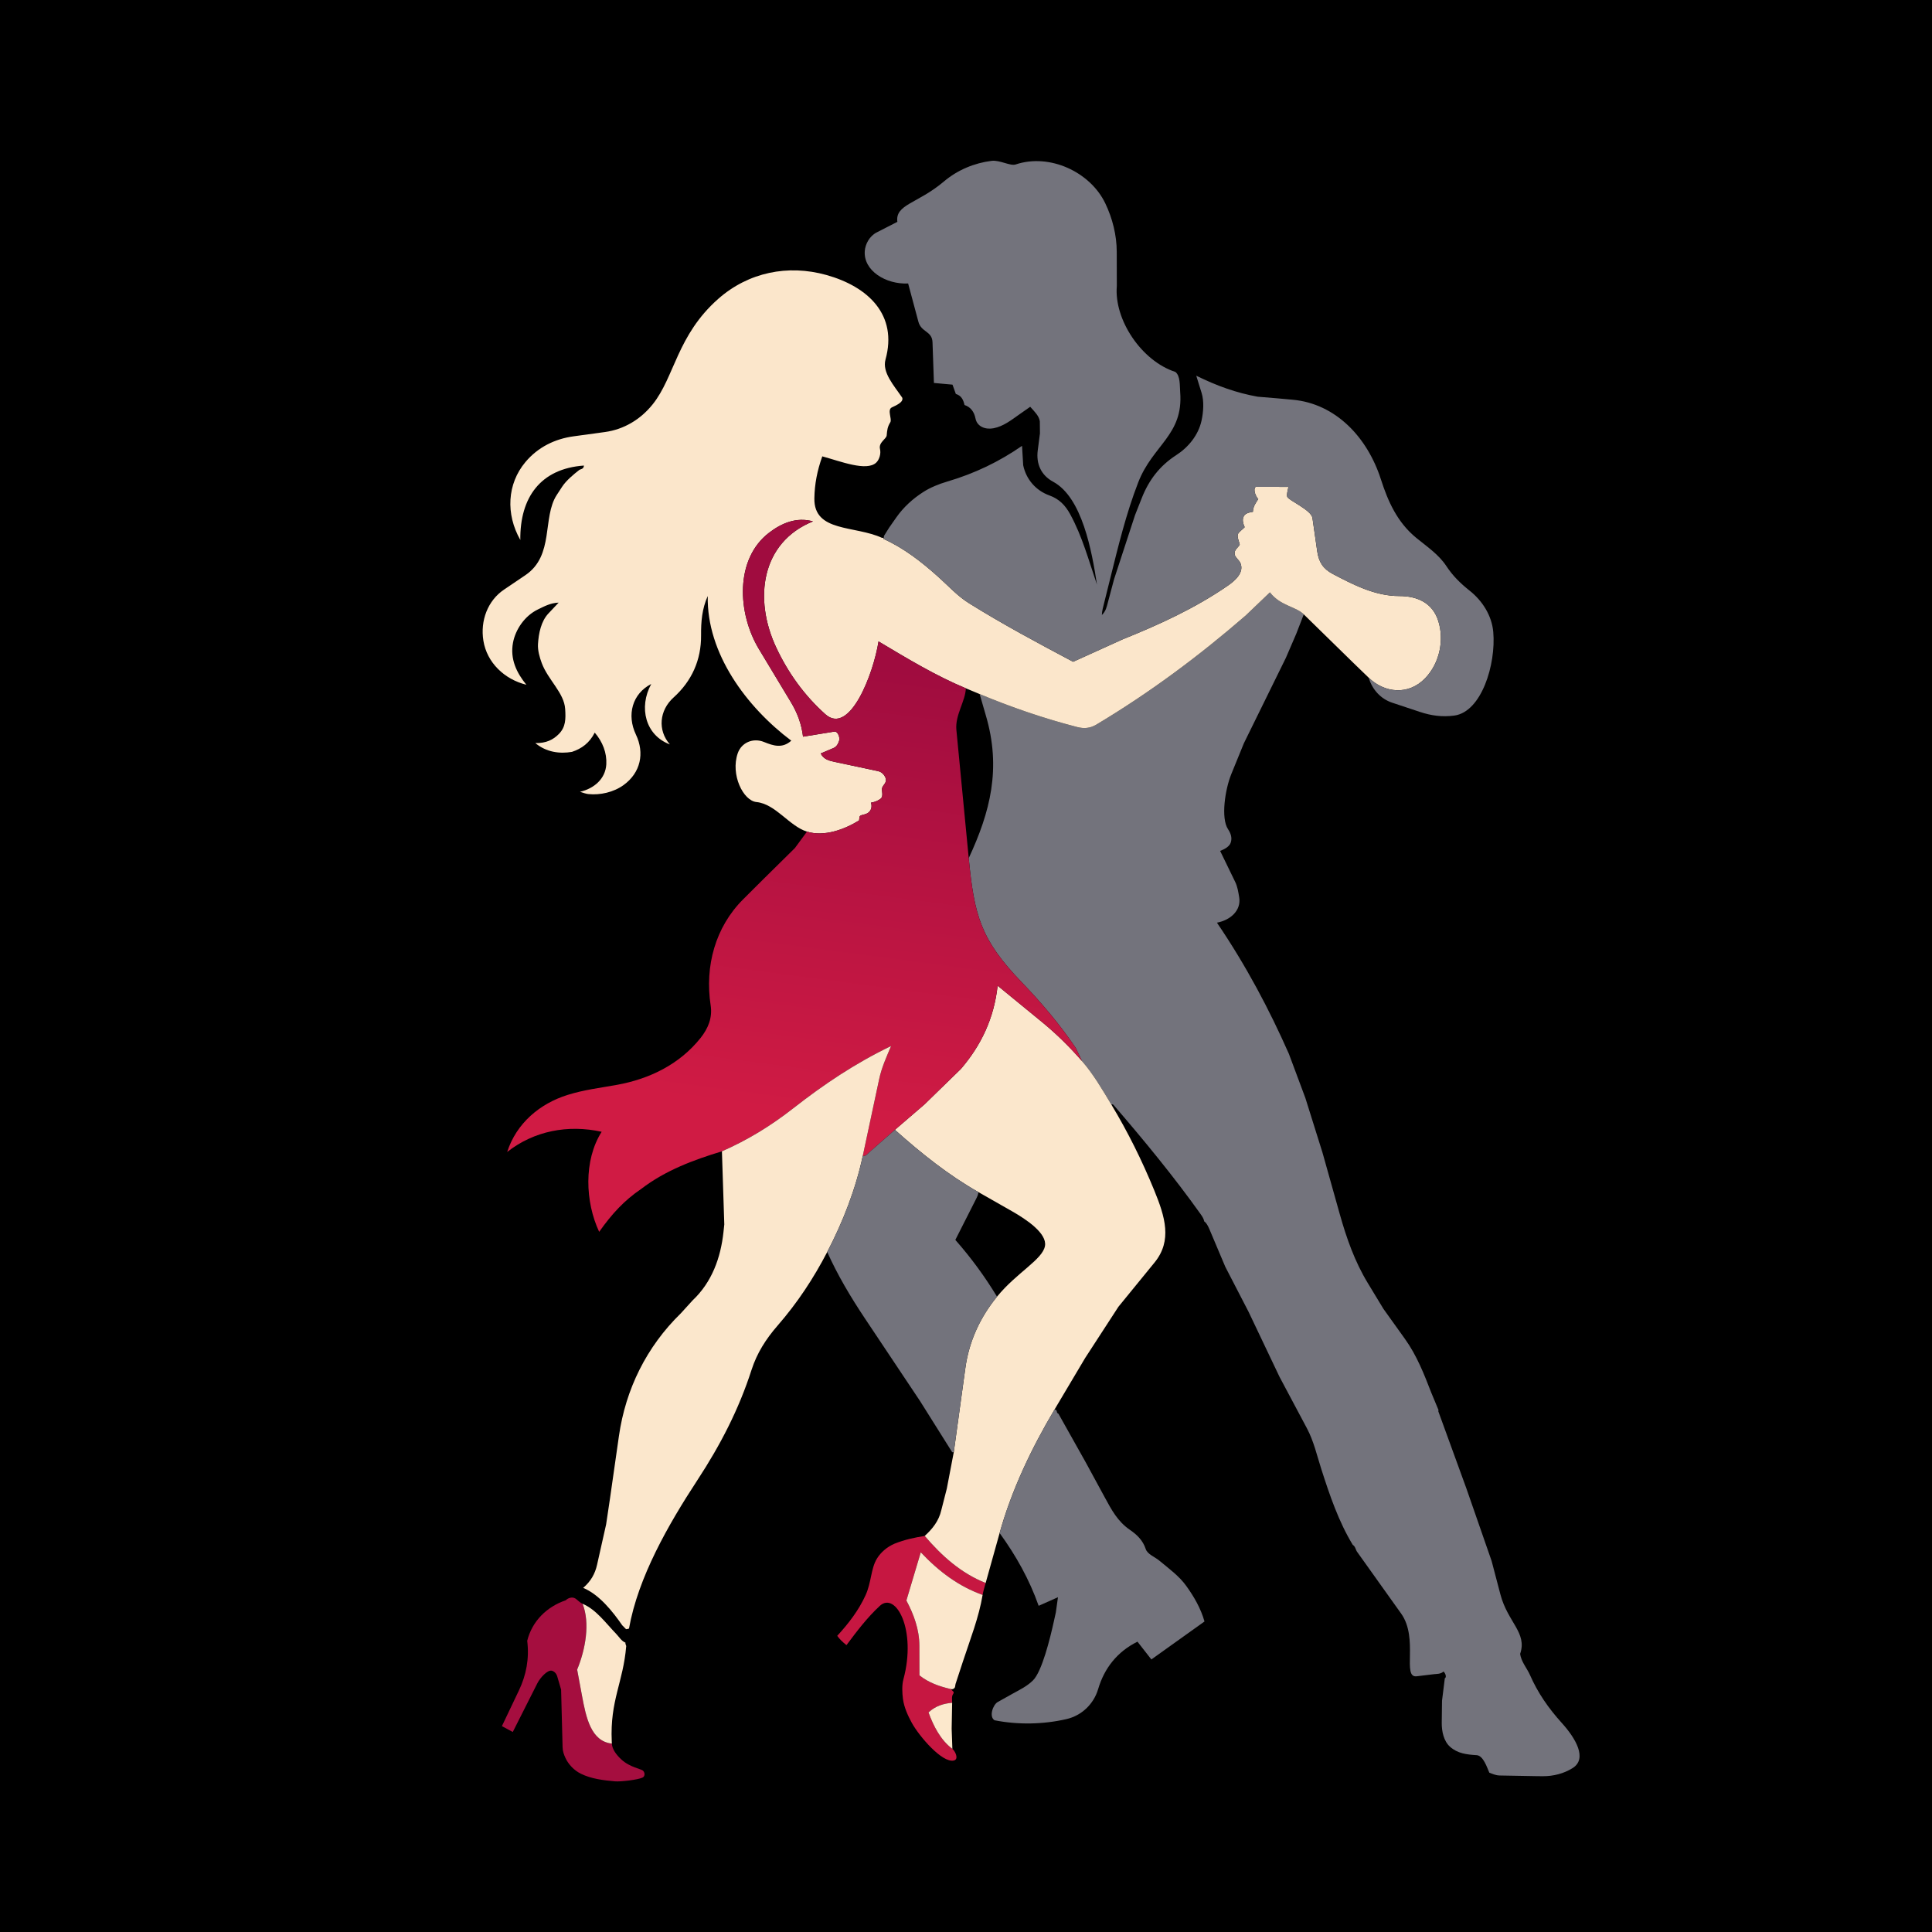
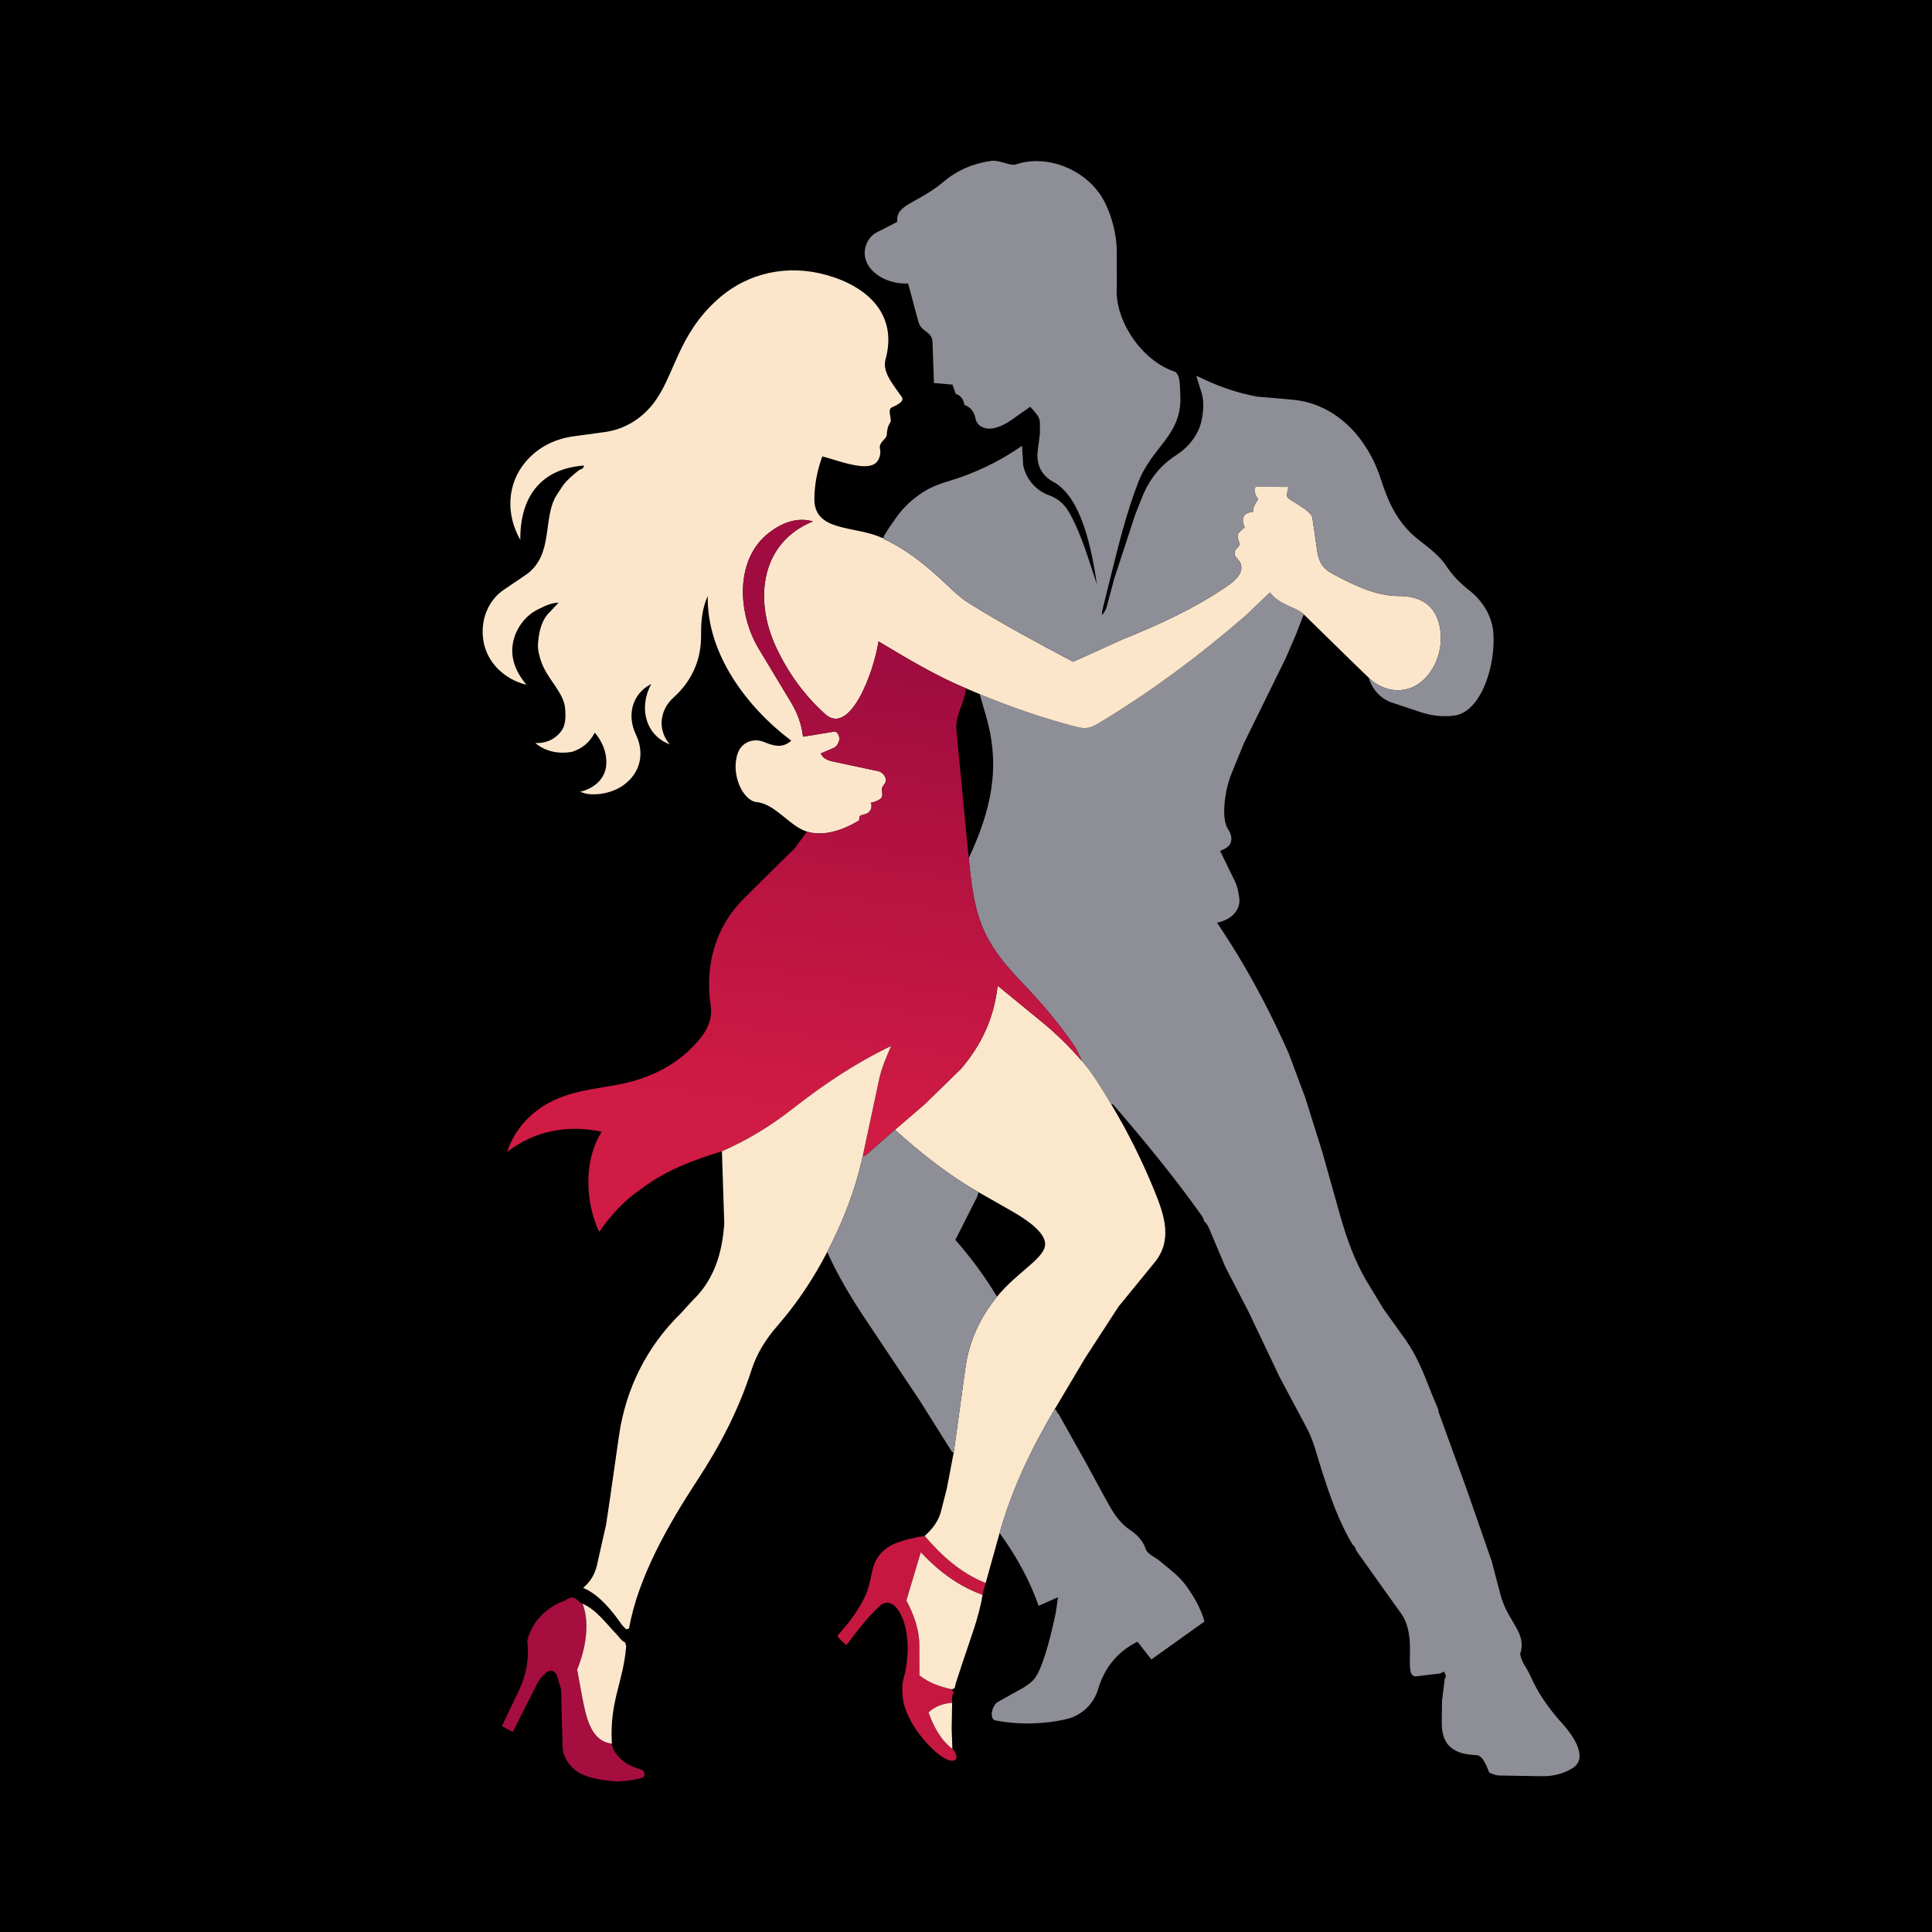
<svg xmlns="http://www.w3.org/2000/svg" viewBox="63 63 1128 1128" width="1128" height="1128">
  <defs>
    <linearGradient id="grad258" x1="543" y1="447.759" x2="500.42" y2="770.966" gradientUnits="userSpaceOnUse">
      <stop offset="0%" style="stop-color: rgb(160, 12, 63);" />
      <stop offset="81.288%" style="stop-color: rgb(208, 27, 68);" />
    </linearGradient>
  </defs>
  <rect x="63" y="63" width="1128" height="1128" fill="#000" />
-   <path d="M824.206,421.688 C824.206,421.688 819.86,432.936 819.86,432.936 C819.86,432.936 813.792,447.019 813.792,447.019 C813.792,447.019 789.223,496.997 789.223,496.997 C789.223,496.997 781.91,514.921 781.91,514.921 C778.215,523.978 775.754,540.728 779.963,547.086 C781.538,549.466 782.543,552.102 781.549,554.995 C780.831,557.087 778.492,558.606 775.379,559.816 C775.379,559.816 784.172,577.913 784.172,577.913 C785.536,580.72 785.985,583.809 786.494,586.812 C787.801,594.529 781.432,600.216 773.514,601.705 C790.721,627.061 804.108,652.47 815.525,678.302 C815.525,678.302 825.148,704.081 825.148,704.081 C825.148,704.081 835.141,735.961 835.141,735.961 C835.141,735.961 845.197,771.773 845.197,771.773 C849.231,786.137 854.02,799.633 861.565,812.082 C861.565,812.082 870.717,827.182 870.717,827.182 C870.717,827.182 883.291,844.741 883.291,844.741 C890.247,854.453 894.472,865.323 898.702,876.243 C898.702,876.243 902.871,886.262 902.871,886.262 C902.86,886.468 902.704,886.843 902.8,887.106 C902.8,887.106 919.132,931.977 919.132,931.977 C919.132,931.977 933.891,974.414 933.891,974.414 C933.891,974.414 939.044,993.999 939.044,993.999 C943.301,1010.18 954.755,1016.25 950.552,1028.56 C951.039,1033.06 954.556,1037.04 956.199,1040.78 C960.894,1051.48 967.064,1060.34 974.923,1069.03 C982.967,1077.92 989.9,1089.77 981.224,1095.26 C976.07,1098.53 969.843,1100.06 964.027,1100.03 C964.027,1100.03 960.992,1100.02 960.992,1100.02 C960.992,1100.02 938.43,1099.62 938.43,1099.62 C936.642,1099.59 934.879,1098.91 932.535,1097.97 C931.237,1095.01 929.032,1088.01 925.162,1087.76 C919.302,1087.4 914.052,1086.8 909.608,1082.86 C905.928,1079.59 904.703,1073.83 904.764,1068.82 C904.764,1068.82 904.921,1055.99 904.921,1055.99 C904.921,1055.99 906.563,1042.85 906.563,1042.85 C907.667,1042.42 907.07,1039.99 905.775,1038.92 C904.196,1040.45 901.812,1040.29 900.414,1040.45 C900.414,1040.45 890.102,1041.7 890.102,1041.7 C881.42,1042.75 891.368,1019.55 881.068,1005.1 C881.068,1005.1 855.309,968.991 855.309,968.991 C854.502,967.859 854.304,965.783 852.828,964.997 C844.55,951.344 839.398,936.157 834.474,920.821 C831.904,912.817 830.055,904.445 826.073,896.966 C826.073,896.966 810.068,866.911 810.068,866.911 C810.068,866.911 791.997,828.941 791.997,828.941 C791.997,828.941 778.383,802.606 778.383,802.606 C778.383,802.606 769.192,780.846 769.192,780.846 C768.42,779.044 767.412,776.916 766.099,776.139 C765.857,774.729 765.102,773.439 763.97,771.852 C748.122,749.634 730.997,728.867 713.101,708.08 C712.703,707.617 712.135,707.758 711.875,707.914 C706.634,699.21 701.407,690.176 694.762,682.556 C694.762,682.556 691.104,674.897 691.104,674.897 C681.682,660.985 671.15,648.547 659.482,636.434 C635.521,611.558 631.817,597.462 628.596,564.023 C641.133,537.092 647.756,511.677 638.552,480.603 C638.552,480.603 634.977,468.227 634.977,468.227 C653.259,475.839 672.057,482.342 691.792,487.455 C695.809,488.495 699.39,488.288 703.124,486.057 C734.149,467.521 762.862,446.149 790.246,422.419 C790.246,422.419 804.444,408.851 804.444,408.851 C810.61,416.807 819.409,416.994 824.206,421.688 Z " fill="#73737c" />
+   <path d="M824.206,421.688 C824.206,421.688 819.86,432.936 819.86,432.936 C819.86,432.936 813.792,447.019 813.792,447.019 C813.792,447.019 789.223,496.997 789.223,496.997 C789.223,496.997 781.91,514.921 781.91,514.921 C778.215,523.978 775.754,540.728 779.963,547.086 C781.538,549.466 782.543,552.102 781.549,554.995 C780.831,557.087 778.492,558.606 775.379,559.816 C775.379,559.816 784.172,577.913 784.172,577.913 C785.536,580.72 785.985,583.809 786.494,586.812 C787.801,594.529 781.432,600.216 773.514,601.705 C790.721,627.061 804.108,652.47 815.525,678.302 C815.525,678.302 825.148,704.081 825.148,704.081 C825.148,704.081 835.141,735.961 835.141,735.961 C835.141,735.961 845.197,771.773 845.197,771.773 C849.231,786.137 854.02,799.633 861.565,812.082 C861.565,812.082 870.717,827.182 870.717,827.182 C870.717,827.182 883.291,844.741 883.291,844.741 C890.247,854.453 894.472,865.323 898.702,876.243 C898.702,876.243 902.871,886.262 902.871,886.262 C902.86,886.468 902.704,886.843 902.8,887.106 C902.8,887.106 919.132,931.977 919.132,931.977 C919.132,931.977 933.891,974.414 933.891,974.414 C933.891,974.414 939.044,993.999 939.044,993.999 C943.301,1010.18 954.755,1016.25 950.552,1028.56 C951.039,1033.06 954.556,1037.04 956.199,1040.78 C960.894,1051.48 967.064,1060.34 974.923,1069.03 C982.967,1077.92 989.9,1089.77 981.224,1095.26 C976.07,1098.53 969.843,1100.06 964.027,1100.03 C964.027,1100.03 960.992,1100.02 960.992,1100.02 C960.992,1100.02 938.43,1099.62 938.43,1099.62 C936.642,1099.59 934.879,1098.91 932.535,1097.97 C931.237,1095.01 929.032,1088.01 925.162,1087.76 C919.302,1087.4 914.052,1086.8 909.608,1082.86 C905.928,1079.59 904.703,1073.83 904.764,1068.82 C904.764,1068.82 904.921,1055.99 904.921,1055.99 C904.921,1055.99 906.563,1042.85 906.563,1042.85 C907.667,1042.42 907.07,1039.99 905.775,1038.92 C904.196,1040.45 901.812,1040.29 900.414,1040.45 C900.414,1040.45 890.102,1041.7 890.102,1041.7 C881.42,1042.75 891.368,1019.55 881.068,1005.1 C881.068,1005.1 855.309,968.991 855.309,968.991 C854.502,967.859 854.304,965.783 852.828,964.997 C844.55,951.344 839.398,936.157 834.474,920.821 C831.904,912.817 830.055,904.445 826.073,896.966 C826.073,896.966 810.068,866.911 810.068,866.911 C810.068,866.911 791.997,828.941 791.997,828.941 C791.997,828.941 778.383,802.606 778.383,802.606 C778.383,802.606 769.192,780.846 769.192,780.846 C768.42,779.044 767.412,776.916 766.099,776.139 C765.857,774.729 765.102,773.439 763.97,771.852 C748.122,749.634 730.997,728.867 713.101,708.08 C712.703,707.617 712.135,707.758 711.875,707.914 C706.634,699.21 701.407,690.176 694.762,682.556 C694.762,682.556 691.104,674.897 691.104,674.897 C681.682,660.985 671.15,648.547 659.482,636.434 C635.521,611.558 631.817,597.462 628.596,564.023 C641.133,537.092 647.756,511.677 638.552,480.603 C638.552,480.603 634.977,468.227 634.977,468.227 C653.259,475.839 672.057,482.342 691.792,487.455 C695.809,488.495 699.39,488.288 703.124,486.057 C734.149,467.521 762.862,446.149 790.246,422.419 C790.246,422.419 804.444,408.851 804.444,408.851 C810.61,416.807 819.409,416.994 824.206,421.688 Z " fill="#8e8e97" />
  <path d="M403.138,999.362 C407.597,1010.63 404.848,1026.01 399.97,1037.8 C399.97,1037.8 402.809,1053.09 402.809,1053.09 C405.18,1065.85 408.068,1079.69 420.232,1081 C420.389,1084.42 423.079,1087.77 425.717,1090.22 C430.879,1095.02 437.419,1095.65 438.573,1096.96 C439.631,1098.17 439.591,1100.14 438.156,1100.84 C435.576,1102.1 425.524,1103.34 421.981,1103.03 C415.283,1102.44 408.174,1101.57 402.153,1098.6 C398.187,1096.64 394.879,1093.18 393.097,1089.3 C392.251,1087.46 391.528,1085.51 391.467,1083.14 C391.467,1083.14 390.603,1049.48 390.603,1049.48 C390.603,1049.48 388.34,1041.77 388.34,1041.77 C387.833,1040.05 386.643,1038.85 385.22,1038.46 C382.761,1037.77 378.421,1042.46 376.736,1045.79 C376.736,1045.79 362.382,1074.23 362.382,1074.23 C362.382,1074.23 356.038,1070.8 356.038,1070.8 C356.038,1070.8 365.955,1050 365.955,1050 C370.276,1040.94 372.095,1031.35 370.815,1020.97 C373.684,1009.47 382.239,1001.1 393.291,997.332 C394.741,995.895 397.17,995.161 398.956,996.304 C400.187,997.092 401.446,998.642 403.138,999.362 Z " fill="rgb(165,14,63)" />
  <path d="M602.896,959.758 C612.776,971.347 624.058,981.507 638.473,987.235 C637.898,989.289 637.018,992.24 636.696,994.191 C622.812,989.236 611.319,980.677 600.595,969.323 C600.595,969.323 592.194,997.461 592.194,997.461 C596.494,1005.53 599.768,1014.31 599.79,1023.99 C599.79,1023.99 599.828,1041.18 599.828,1041.18 C605.33,1045.54 611.681,1047.66 618.071,1049.15 C618.071,1049.15 619.8,1050.87 619.8,1050.87 C619.811,1051.17 619.749,1051.65 619.59,1051.87 C618.422,1053.45 618.942,1055.49 618.911,1057.16 C614.079,1057.6 609.364,1058.87 605.107,1062.79 C608.049,1070.87 612.207,1078.97 619.045,1084.09 C620.601,1085.25 623.032,1090.1 619.937,1090.87 C613.197,1092.53 599.728,1076.82 595.346,1068.86 C593.033,1064.66 590.841,1059.77 590.199,1054.97 C589.733,1051.49 589.512,1046.95 590.46,1043.45 C598.283,1014.53 585.972,991.937 576.641,1000.62 C569.211,1007.54 563.37,1015.27 557.212,1023.52 C554.952,1021.68 553.283,1020.14 551.824,1018.08 C558.521,1010.76 564.307,1003.26 568.37,994.344 C571.801,986.819 571.418,978.817 575.012,972.974 C577.293,969.267 580.867,966.189 585.269,964.28 C591.175,961.9 597.155,960.657 602.896,959.758 Z " fill="rgb(198,23,65)" />
  <path d="M578.057,377.075 C578.358,376.858 579.048,376.98 578.771,377.606 C590.603,382.93 600.932,390.907 611.031,399.995 C616.981,405.349 622.035,410.998 628.861,415.256 C648.71,427.637 669.034,438.486 689.557,449.373 C689.557,449.373 718.329,436.336 718.329,436.336 C739.877,427.646 760.615,418.204 779.843,404.96 C784.427,401.803 789.414,397.166 787.261,391.841 C786.532,390.037 784.061,388.341 783.831,386.554 C783.503,384.008 785.78,382.84 786.821,381.011 C786.636,379.575 785.026,376.373 785.823,374.732 C786.432,373.478 788.474,372.121 789.703,370.805 C788.836,368.709 787.94,366.221 789.418,364.035 C790.416,362.56 792.842,362.021 794.514,361.817 C794.507,358.845 796.369,356.285 797.646,354.397 C796.266,353.033 794.401,348.806 796.119,347.251 C796.119,347.251 815.25,347.279 815.25,347.279 C814.737,349.898 814.153,351.564 814.56,353.051 C815.09,354.988 828.608,360.763 829.274,365.409 C829.274,365.409 832.069,384.907 832.069,384.907 C832.968,391.179 835.528,395.135 841.07,398.059 C853.113,404.412 865.884,411.003 879.953,410.999 C890.349,410.996 899.328,414.836 902.73,425.495 C906.328,436.768 903.507,450.215 895.128,458.949 C885.442,469.046 871.512,467.751 862.129,458.686 C862.129,458.686 853.575,450.423 853.575,450.423 C853.575,450.423 824.206,421.688 824.206,421.688 C819.409,416.994 810.61,416.807 804.444,408.851 C804.444,408.851 790.246,422.419 790.246,422.419 C762.862,446.149 734.149,467.521 703.124,486.057 C699.39,488.288 695.809,488.495 691.792,487.455 C672.057,482.342 653.259,475.839 634.977,468.227 C634.977,468.227 626.922,464.873 626.922,464.873 C609.374,457.567 593.145,447.751 575.932,437.485 C572.988,456.328 559.1,492.739 544.854,479.985 C532.661,469.068 523.128,455.862 516.169,440.982 C502.902,412.615 507.388,379.65 537.67,367.41 C527.99,364.695 519.256,368.469 511.953,374.084 C492.004,389.419 493.472,421.014 506.106,441.986 C506.106,441.986 524.812,473.038 524.812,473.038 C528.56,479.259 530.983,485.807 531.854,493.118 C531.854,493.118 550.014,490.16 550.014,490.16 C552.249,489.796 553.487,493.736 552.945,495.412 C552.469,496.885 551.684,498.873 549.644,499.739 C549.644,499.739 542.178,502.91 542.178,502.91 C543.787,506.269 546.92,507.106 550.104,507.784 C550.104,507.784 575.686,513.235 575.686,513.235 C578.201,513.771 579.658,515.966 580.115,517.462 C580.907,520.058 578.522,521.165 577.98,523.168 C577.596,524.587 579.042,527.93 577.112,529.358 C575.847,530.294 574.132,531.245 571.544,531.617 C572.63,535.314 570.692,537.803 567.607,538.511 C566.56,538.752 565.514,538.988 565.024,539.504 C564.723,539.821 564.712,541.414 564.58,542.002 C555.994,547.325 544.164,551.659 534.155,548.541 C523.798,545.315 515.849,532.395 504.649,531.273 C496.961,530.503 489.42,515.31 493.721,502.823 C495.896,496.511 502.704,493.618 509.092,496.221 C514.565,498.452 519.777,500.111 524.989,495.448 C498.926,475.851 475.537,444.533 476.214,410.99 C472.86,418.458 472.259,425.996 472.326,433.926 C472.449,448.423 466.811,460.727 456.276,470.218 C447.941,477.728 446.856,489.356 454.097,497.621 C439.856,492.323 435.739,476.059 443.231,462.337 C432.149,468.025 428.809,480.385 434.28,491.879 C439.427,502.692 437.075,514.108 427.081,521.355 C421.286,525.556 413.424,527.337 406.513,526.616 C405.478,526.508 403.647,526.001 401.638,525.293 C409.876,523.396 416.511,517.699 416.99,509.248 C417.369,502.561 414.847,496.125 410.24,490.733 C407.159,496.822 402.57,500.125 396.94,501.978 C389.828,503.196 381.976,502.23 375.545,496.839 C381.889,496.982 385.979,494.893 389.272,491.56 C393.329,487.455 393.35,482.733 392.976,476.947 C392.365,467.492 382.975,459.969 379.306,450.152 C378.053,446.802 376.88,442.639 377.103,439.054 C377.499,432.698 378.91,425.712 383.215,421.152 C383.215,421.152 389.173,414.839 389.173,414.839 C384.33,415.03 380.789,417.029 377.101,418.801 C369.35,422.524 363.941,430.553 362.508,438.277 C360.745,447.781 364.581,455.78 370.323,462.796 C357.491,459.636 347.275,449.846 345.225,437.076 C343.339,425.333 347.769,413.668 357.246,407.261 C357.246,407.261 369.749,398.809 369.749,398.809 C386.755,387.313 379.484,365.142 388.071,351.974 C388.071,351.974 391.158,347.24 391.158,347.24 C393.586,343.516 397.892,339.977 401.168,337.417 C401.911,336.837 403.816,337.021 403.925,334.815 C378.572,336.611 366.508,353.453 366.791,378.253 C358.159,363.088 359.104,345.522 369.744,332.808 C377.129,323.984 387.105,319.224 397.887,317.748 C397.887,317.748 416.213,315.238 416.213,315.238 C427.285,313.722 436.997,307.888 444.068,299.068 C456.904,283.057 458.237,258.767 482.351,237.485 C499.982,221.926 523.07,217.301 545.422,223.532 C570.018,230.388 587.199,246.907 580.007,272.902 C577.917,280.459 584.98,288.128 589.784,295.212 C590.692,297.915 585.836,299.801 583.685,300.875 C580.835,302.298 583.962,307.673 582.799,309.556 C581.127,312.261 580.961,314.148 580.697,317.215 C580.517,319.314 575.856,321.304 576.787,325.151 C577.476,327.997 576.324,331.474 574.56,333.113 C568.874,338.394 553.791,332.35 543.097,329.447 C540.101,337.832 538.601,345.697 538.468,353.972 C538.148,373.891 562.06,369.648 578.057,377.075 Z " fill="rgb(251,230,203)" />
  <path d="M694.762,682.556 C701.407,690.176 706.634,699.21 711.875,707.914 C721.414,723.753 729.713,740.415 736.909,757.985 C743.203,773.351 747.525,787.318 737.092,800.103 C737.092,800.103 715.994,825.956 715.994,825.956 C715.994,825.956 696.563,855.875 696.563,855.875 C696.563,855.875 678.724,885.894 678.724,885.894 C665.337,908.423 653.744,932.598 646.627,958.062 C646.627,958.062 638.473,987.235 638.473,987.235 C624.058,981.507 612.776,971.347 602.896,959.758 C607.391,955.662 611.134,951.064 612.589,944.681 C612.589,944.681 615.809,932.07 615.809,932.07 C615.809,932.07 619.864,910.858 619.864,910.858 C619.864,910.858 626.629,861.739 626.629,861.739 C628.81,845.903 635.37,831.992 645.112,820.056 C656.608,805.969 671.747,798.393 673.112,790.435 C674.369,783.113 662.404,775.043 653.824,770.161 C653.824,770.161 634.189,758.986 634.189,758.986 C616.734,749.052 600.988,736.495 585.489,722.657 C585.489,722.657 602.777,707.792 602.777,707.792 C602.777,707.792 624.08,687.036 624.08,687.036 C635.943,673.18 643.386,657.47 645.467,638.502 C645.467,638.502 671.324,659.683 671.324,659.683 C679.989,666.782 687.668,674.421 694.762,682.556 Z " fill="rgb(251,231,204)" />
  <path d="M626.922,464.873 C626.661,472.332 620.556,480.559 621.381,489.127 C621.381,489.127 628.596,564.023 628.596,564.023 C631.817,597.462 635.521,611.558 659.482,636.434 C671.15,648.547 681.682,660.985 691.104,674.897 C691.104,674.897 694.762,682.556 694.762,682.556 C687.668,674.421 679.989,666.782 671.324,659.683 C671.324,659.683 645.467,638.502 645.467,638.502 C643.386,657.47 635.943,673.18 624.08,687.036 C624.08,687.036 602.777,707.792 602.777,707.792 C602.777,707.792 585.489,722.657 585.489,722.657 C585.489,722.657 570.627,735.685 570.627,735.685 C569.385,736.773 568.39,738.205 566.719,737.905 C566.719,737.905 576.277,693.159 576.277,693.159 C577.762,686.209 580.432,680.445 583.259,673.717 C562.204,683.871 544.058,696.066 526.058,710.142 C512.746,720.552 499.362,728.654 484.499,735.203 C468.117,740.158 451.52,746.287 437.307,757.194 C427.486,763.85 420.244,771.709 412.829,782.213 C404.643,764.769 403.663,740.5 414.278,723.788 C394.587,719.486 374.862,723.22 359.102,735.59 C364.569,718.71 378.192,707.386 394.258,702.312 C403.912,699.264 413.402,698.172 423.275,696.376 C442.4,692.896 459.799,684.325 471.962,669.095 C476.484,663.432 479.023,657.228 477.916,649.978 C474.415,627.05 480.653,604.25 496.914,588.041 C496.914,588.041 508.577,576.414 508.577,576.414 C508.577,576.414 527.095,558.143 527.095,558.143 C527.095,558.143 534.155,548.541 534.155,548.541 C544.164,551.659 555.994,547.325 564.58,542.002 C564.712,541.414 564.723,539.821 565.024,539.504 C565.514,538.988 566.56,538.752 567.607,538.511 C570.692,537.803 572.63,535.314 571.544,531.617 C574.132,531.245 575.847,530.294 577.112,529.358 C579.042,527.93 577.596,524.587 577.98,523.168 C578.522,521.165 580.907,520.058 580.115,517.462 C579.658,515.966 578.201,513.771 575.686,513.235 C575.686,513.235 550.104,507.784 550.104,507.784 C546.92,507.106 543.787,506.269 542.178,502.91 C542.178,502.91 549.644,499.739 549.644,499.739 C551.684,498.873 552.469,496.885 552.945,495.412 C553.487,493.736 552.249,489.796 550.014,490.16 C550.014,490.16 531.854,493.118 531.854,493.118 C530.983,485.807 528.56,479.259 524.812,473.038 C524.812,473.038 506.106,441.986 506.106,441.986 C493.472,421.014 492.004,389.419 511.953,374.084 C519.256,368.469 527.99,364.695 537.67,367.41 C507.388,379.65 502.902,412.615 516.169,440.982 C523.128,455.862 532.661,469.068 544.854,479.985 C559.1,492.739 572.988,456.328 575.932,437.485 C593.145,447.751 609.374,457.567 626.922,464.873 Z " fill="url(#grad258)" />
  <path d="M566.719,737.905 C562.55,757.424 555.149,776.341 545.977,793.98 C538.036,809.252 528.706,823.497 516.984,836.97 C510.191,844.777 504.949,852.992 501.788,862.8 C494.348,885.892 483.637,906.622 470.242,927.074 C453.179,953.127 435.552,983.893 430.241,1013.83 C429.571,1014.11 428.716,1014.16 428.517,1014.19 C428.517,1014.19 426.278,1011.91 426.278,1011.91 C420.855,1004.07 412.842,993.9 403.477,990.087 C408.005,986.196 410.415,981.851 411.596,976.59 C411.596,976.59 416.883,953.037 416.883,953.037 C416.883,953.037 419.128,938.018 419.128,938.018 C419.128,938.018 424.366,901.403 424.366,901.403 C428.272,874.106 440.441,849.343 460.522,829.763 C460.522,829.763 467.344,822.265 467.344,822.265 C478.658,811.608 483.784,797.329 485.402,782.335 C485.402,782.335 485.882,777.892 485.882,777.892 C485.882,777.892 484.499,735.203 484.499,735.203 C499.362,728.654 512.746,720.552 526.058,710.142 C544.058,696.066 562.204,683.871 583.259,673.717 C580.432,680.445 577.762,686.209 576.277,693.159 C576.277,693.159 566.719,737.905 566.719,737.905 Z " fill="rgb(251,231,204)" />
  <path d="M422.872,1017.06 C424.498,1018.74 425.801,1021.13 428.215,1022.09 C427.94,1022.67 428.562,1023.55 428.614,1024.08 C426.891,1045.2 419.075,1055.78 420.173,1079.7 C420.173,1079.7 420.232,1081 420.232,1081 C408.068,1079.69 405.18,1065.85 402.809,1053.09 C402.809,1053.09 399.97,1037.8 399.97,1037.8 C404.848,1026.01 407.597,1010.63 403.138,999.362 C411.122,1002.76 416.698,1010.68 422.872,1017.06 Z " fill="rgb(251,230,203)" />
  <path d="M636.696,994.191 C634.533,1007.27 629.532,1019.87 625.206,1033.05 C625.206,1033.05 620.923,1046.1 620.923,1046.1 C620.619,1047.03 620.852,1047.97 620.182,1048.62 C619.588,1049.19 618.974,1049.41 618.071,1049.15 C611.681,1047.66 605.33,1045.54 599.828,1041.18 C599.828,1041.18 599.79,1023.99 599.79,1023.99 C599.768,1014.31 596.494,1005.53 592.194,997.461 C592.194,997.461 600.595,969.323 600.595,969.323 C611.319,980.677 622.812,989.236 636.696,994.191 Z " fill="rgb(251,231,204)" />
  <path d="M618.911,1057.16 C618.911,1057.16 618.627,1072.31 618.627,1072.31 C618.627,1072.31 619.045,1084.09 619.045,1084.09 C612.207,1078.97 608.049,1070.87 605.107,1062.79 C609.364,1058.87 614.079,1057.6 618.911,1057.16 Z " fill="rgb(252,232,204)" />
-   <path d="M680.981,888.42 C680.981,888.42 696.913,916.813 696.913,916.813 C696.913,916.813 707.898,937.022 707.898,937.022 C712.013,944.593 715.545,951.324 722.772,956.26 C726.797,959.01 730.303,962.366 731.951,967.441 C732.932,970.464 737.335,972.055 739.76,974.084 C745.386,978.791 751.433,983.111 755.586,988.929 C760.128,995.231 764.06,1002.01 766.246,1009.7 C766.246,1009.7 735.224,1031.87 735.224,1031.87 C735.224,1031.87 727.111,1021.49 727.111,1021.49 C715.227,1027.38 707.742,1037.04 704.142,1049.2 C701.574,1057.87 694.583,1064.65 685.605,1066.71 C672.048,1069.82 657.389,1070.1 643.661,1067.38 C640.259,1065.23 642.769,1058.27 645.516,1056.73 C645.516,1056.73 654.013,1051.98 654.013,1051.98 C658,1049.74 662.493,1047.67 666.1,1044.11 C671.384,1038.9 676.127,1019.45 678.217,1010 C678.217,1010 679.448,1004.44 679.448,1004.44 C679.448,1004.44 680.694,995.544 680.694,995.544 C680.694,995.544 669.418,1000.55 669.418,1000.55 C664.009,985.192 656.203,971.259 646.627,958.062 C653.744,932.598 665.337,908.423 678.724,885.894 C680.737,886.187 679.397,887.854 680.981,888.42 Z " fill="#73737c" />
-   <path d="M641.95,156.913 C646.719,156.323 652.822,160.081 656.018,159.012 C675.814,152.391 699.508,163.346 708.315,181.706 C712.55,190.537 714.989,200.361 715.011,209.986 C715.011,209.986 715.057,230.018 715.057,230.018 C713.391,249.696 729.506,273.784 749.231,280.146 C752.224,282.457 751.757,288.223 752.051,291.956 C754.029,317.055 736.084,322.627 727.527,344.703 C720.499,362.835 715.908,381.833 711.162,400.923 C711.162,400.923 707.686,414.902 707.686,414.902 C707.129,417.145 706.386,419.666 706.321,422.082 C708.706,419.81 709.186,417.164 709.774,414.962 C709.774,414.962 713.469,401.12 713.469,401.12 C713.469,401.12 725.69,363.748 725.69,363.748 C725.69,363.748 729.629,353.775 729.629,353.775 C733.787,343.245 740.081,334.971 749.752,328.724 C756.863,324.13 762.646,317.062 764.504,308.649 C765.642,303.495 766.045,297.207 764.578,292.481 C764.578,292.481 761.436,282.362 761.436,282.362 C773.701,288.389 784.889,292.377 797.296,294.618 C797.296,294.618 808.277,295.525 808.277,295.525 C808.277,295.525 817.737,296.384 817.737,296.384 C842.835,298.664 861.344,318.291 869.238,342.86 C873.377,355.743 878.797,367.972 889.925,377.062 C896.118,382.121 903.006,386.743 907.425,393.455 C911.25,399.266 915.574,403.517 921.133,407.934 C928.561,413.836 934.014,422.472 934.843,431.997 C936.491,450.908 927.989,478.626 912.105,480.786 C905.075,481.742 898.553,480.82 892.131,478.687 C892.131,478.687 875.802,473.263 875.802,473.263 C868.974,470.995 864.084,465.377 862.129,458.686 C871.512,467.751 885.442,469.046 895.128,458.949 C903.507,450.215 906.328,436.768 902.73,425.495 C899.328,414.836 890.349,410.996 879.953,410.999 C865.884,411.003 853.113,404.412 841.07,398.059 C835.528,395.135 832.968,391.179 832.069,384.907 C832.069,384.907 829.274,365.409 829.274,365.409 C828.608,360.763 815.09,354.988 814.56,353.051 C814.153,351.564 814.737,349.898 815.25,347.279 C815.25,347.279 796.119,347.251 796.119,347.251 C794.401,348.806 796.266,353.033 797.646,354.397 C796.369,356.285 794.507,358.845 794.514,361.817 C792.842,362.021 790.416,362.56 789.418,364.035 C787.94,366.221 788.836,368.709 789.703,370.805 C788.474,372.121 786.432,373.478 785.823,374.732 C785.026,376.373 786.636,379.575 786.821,381.011 C785.78,382.84 783.503,384.008 783.831,386.554 C784.061,388.341 786.532,390.037 787.261,391.841 C789.414,397.166 784.427,401.803 779.843,404.96 C760.615,418.204 739.877,427.646 718.329,436.336 C718.329,436.336 689.557,449.373 689.557,449.373 C669.034,438.486 648.71,427.637 628.861,415.256 C622.035,410.998 616.981,405.349 611.031,399.995 C600.932,390.907 590.603,382.93 578.771,377.606 C579.06,376.904 579.136,376.285 579.04,376.008 C579.04,376.008 582.151,371.032 582.151,371.032 C582.151,371.032 586.301,365.116 586.301,365.116 C590.483,359.154 595.917,354.177 602.111,350.226 C606.108,347.676 610.948,345.654 616.093,344.141 C632.216,339.401 646.534,332.446 659.717,323.305 C659.717,323.305 660.397,334.649 660.397,334.649 C662.121,342.897 667.801,349.417 675.7,352.259 C681.426,354.319 684.984,358.017 687.838,363.256 C694.91,376.237 698.52,389.821 703.463,404.293 C700.487,384.7 694.82,353.4 677.866,344.257 C670.84,340.468 667.872,333.807 668.89,325.961 C668.89,325.961 670.179,316.013 670.179,316.013 C670.179,316.013 670.101,308.962 670.101,308.962 C669.599,305.855 667.461,303.819 664.494,300.497 C664.494,300.497 658.019,305.036 658.019,305.036 C653.444,308.242 648.888,311.914 643.067,313.037 C638.307,313.955 633.48,312.064 632.556,307.372 C631.785,303.451 629.724,300.646 626.129,299.46 C625.413,296.231 624.213,293.976 621.068,293.012 C621.068,293.012 619.119,287.574 619.119,287.574 C619.119,287.574 608.276,286.595 608.276,286.595 C608.276,286.595 607.446,262.834 607.446,262.834 C607.214,256.186 600.882,257.093 599.205,250.842 C599.205,250.842 593.215,228.511 593.215,228.511 C580.249,229.147 567.037,221.071 567.897,209.554 C568.193,205.581 570.613,200.874 574.835,198.712 C574.835,198.712 586.92,192.522 586.92,192.522 C585.56,182.242 598.74,181.969 614.072,168.985 C622.2,162.102 632.077,158.136 641.95,156.913 Z " fill="#73737c" />
-   <path d="M634.189,758.986 C634.247,760.242 633.648,761.506 632.907,762.967 C632.907,762.967 620.776,786.912 620.776,786.912 C630.152,797.561 638.045,808.416 645.112,820.056 C635.37,831.992 628.81,845.903 626.629,861.739 C626.629,861.739 619.864,910.858 619.864,910.858 C619.864,910.858 618.945,910.889 618.945,910.889 C618.945,910.889 600.147,880.97 600.147,880.97 C600.147,880.97 568.092,832.932 568.092,832.932 C559.532,820.105 552.038,807.488 545.977,793.98 C555.149,776.341 562.55,757.424 566.719,737.905 C568.39,738.205 569.385,736.773 570.627,735.685 C570.627,735.685 585.489,722.657 585.489,722.657 C600.988,736.495 616.734,749.052 634.189,758.986 Z " fill="#73737c" />
+   <path d="M680.981,888.42 C680.981,888.42 696.913,916.813 696.913,916.813 C696.913,916.813 707.898,937.022 707.898,937.022 C712.013,944.593 715.545,951.324 722.772,956.26 C726.797,959.01 730.303,962.366 731.951,967.441 C732.932,970.464 737.335,972.055 739.76,974.084 C745.386,978.791 751.433,983.111 755.586,988.929 C760.128,995.231 764.06,1002.01 766.246,1009.7 C766.246,1009.7 735.224,1031.87 735.224,1031.87 C735.224,1031.87 727.111,1021.49 727.111,1021.49 C715.227,1027.38 707.742,1037.04 704.142,1049.2 C701.574,1057.87 694.583,1064.65 685.605,1066.71 C672.048,1069.82 657.389,1070.1 643.661,1067.38 C640.259,1065.23 642.769,1058.27 645.516,1056.73 C645.516,1056.73 654.013,1051.98 654.013,1051.98 C658,1049.74 662.493,1047.67 666.1,1044.11 C671.384,1038.9 676.127,1019.45 678.217,1010 C678.217,1010 679.448,1004.44 679.448,1004.44 C679.448,1004.44 680.694,995.544 680.694,995.544 C680.694,995.544 669.418,1000.55 669.418,1000.55 C664.009,985.192 656.203,971.259 646.627,958.062 C653.744,932.598 665.337,908.423 678.724,885.894 C680.737,886.187 679.397,887.854 680.981,888.42 Z " fill="#8e8e97" />
+   <path d="M641.95,156.913 C646.719,156.323 652.822,160.081 656.018,159.012 C675.814,152.391 699.508,163.346 708.315,181.706 C712.55,190.537 714.989,200.361 715.011,209.986 C715.011,209.986 715.057,230.018 715.057,230.018 C713.391,249.696 729.506,273.784 749.231,280.146 C752.224,282.457 751.757,288.223 752.051,291.956 C754.029,317.055 736.084,322.627 727.527,344.703 C720.499,362.835 715.908,381.833 711.162,400.923 C711.162,400.923 707.686,414.902 707.686,414.902 C707.129,417.145 706.386,419.666 706.321,422.082 C708.706,419.81 709.186,417.164 709.774,414.962 C709.774,414.962 713.469,401.12 713.469,401.12 C713.469,401.12 725.69,363.748 725.69,363.748 C725.69,363.748 729.629,353.775 729.629,353.775 C733.787,343.245 740.081,334.971 749.752,328.724 C756.863,324.13 762.646,317.062 764.504,308.649 C765.642,303.495 766.045,297.207 764.578,292.481 C764.578,292.481 761.436,282.362 761.436,282.362 C773.701,288.389 784.889,292.377 797.296,294.618 C797.296,294.618 808.277,295.525 808.277,295.525 C808.277,295.525 817.737,296.384 817.737,296.384 C842.835,298.664 861.344,318.291 869.238,342.86 C873.377,355.743 878.797,367.972 889.925,377.062 C896.118,382.121 903.006,386.743 907.425,393.455 C911.25,399.266 915.574,403.517 921.133,407.934 C928.561,413.836 934.014,422.472 934.843,431.997 C936.491,450.908 927.989,478.626 912.105,480.786 C905.075,481.742 898.553,480.82 892.131,478.687 C892.131,478.687 875.802,473.263 875.802,473.263 C868.974,470.995 864.084,465.377 862.129,458.686 C871.512,467.751 885.442,469.046 895.128,458.949 C903.507,450.215 906.328,436.768 902.73,425.495 C899.328,414.836 890.349,410.996 879.953,410.999 C865.884,411.003 853.113,404.412 841.07,398.059 C835.528,395.135 832.968,391.179 832.069,384.907 C832.069,384.907 829.274,365.409 829.274,365.409 C828.608,360.763 815.09,354.988 814.56,353.051 C814.153,351.564 814.737,349.898 815.25,347.279 C815.25,347.279 796.119,347.251 796.119,347.251 C794.401,348.806 796.266,353.033 797.646,354.397 C796.369,356.285 794.507,358.845 794.514,361.817 C792.842,362.021 790.416,362.56 789.418,364.035 C787.94,366.221 788.836,368.709 789.703,370.805 C788.474,372.121 786.432,373.478 785.823,374.732 C785.026,376.373 786.636,379.575 786.821,381.011 C785.78,382.84 783.503,384.008 783.831,386.554 C784.061,388.341 786.532,390.037 787.261,391.841 C789.414,397.166 784.427,401.803 779.843,404.96 C760.615,418.204 739.877,427.646 718.329,436.336 C718.329,436.336 689.557,449.373 689.557,449.373 C669.034,438.486 648.71,427.637 628.861,415.256 C622.035,410.998 616.981,405.349 611.031,399.995 C600.932,390.907 590.603,382.93 578.771,377.606 C579.06,376.904 579.136,376.285 579.04,376.008 C579.04,376.008 582.151,371.032 582.151,371.032 C582.151,371.032 586.301,365.116 586.301,365.116 C590.483,359.154 595.917,354.177 602.111,350.226 C606.108,347.676 610.948,345.654 616.093,344.141 C632.216,339.401 646.534,332.446 659.717,323.305 C659.717,323.305 660.397,334.649 660.397,334.649 C662.121,342.897 667.801,349.417 675.7,352.259 C681.426,354.319 684.984,358.017 687.838,363.256 C694.91,376.237 698.52,389.821 703.463,404.293 C700.487,384.7 694.82,353.4 677.866,344.257 C670.84,340.468 667.872,333.807 668.89,325.961 C668.89,325.961 670.179,316.013 670.179,316.013 C670.179,316.013 670.101,308.962 670.101,308.962 C669.599,305.855 667.461,303.819 664.494,300.497 C664.494,300.497 658.019,305.036 658.019,305.036 C653.444,308.242 648.888,311.914 643.067,313.037 C638.307,313.955 633.48,312.064 632.556,307.372 C631.785,303.451 629.724,300.646 626.129,299.46 C625.413,296.231 624.213,293.976 621.068,293.012 C621.068,293.012 619.119,287.574 619.119,287.574 C619.119,287.574 608.276,286.595 608.276,286.595 C608.276,286.595 607.446,262.834 607.446,262.834 C607.214,256.186 600.882,257.093 599.205,250.842 C599.205,250.842 593.215,228.511 593.215,228.511 C580.249,229.147 567.037,221.071 567.897,209.554 C568.193,205.581 570.613,200.874 574.835,198.712 C574.835,198.712 586.92,192.522 586.92,192.522 C585.56,182.242 598.74,181.969 614.072,168.985 C622.2,162.102 632.077,158.136 641.95,156.913 Z " fill="#8e8e97" />
+   <path d="M634.189,758.986 C634.247,760.242 633.648,761.506 632.907,762.967 C632.907,762.967 620.776,786.912 620.776,786.912 C630.152,797.561 638.045,808.416 645.112,820.056 C635.37,831.992 628.81,845.903 626.629,861.739 C626.629,861.739 619.864,910.858 619.864,910.858 C619.864,910.858 618.945,910.889 618.945,910.889 C618.945,910.889 600.147,880.97 600.147,880.97 C600.147,880.97 568.092,832.932 568.092,832.932 C559.532,820.105 552.038,807.488 545.977,793.98 C555.149,776.341 562.55,757.424 566.719,737.905 C568.39,738.205 569.385,736.773 570.627,735.685 C570.627,735.685 585.489,722.657 585.489,722.657 C600.988,736.495 616.734,749.052 634.189,758.986 Z " fill="#8e8e97" />
</svg>
